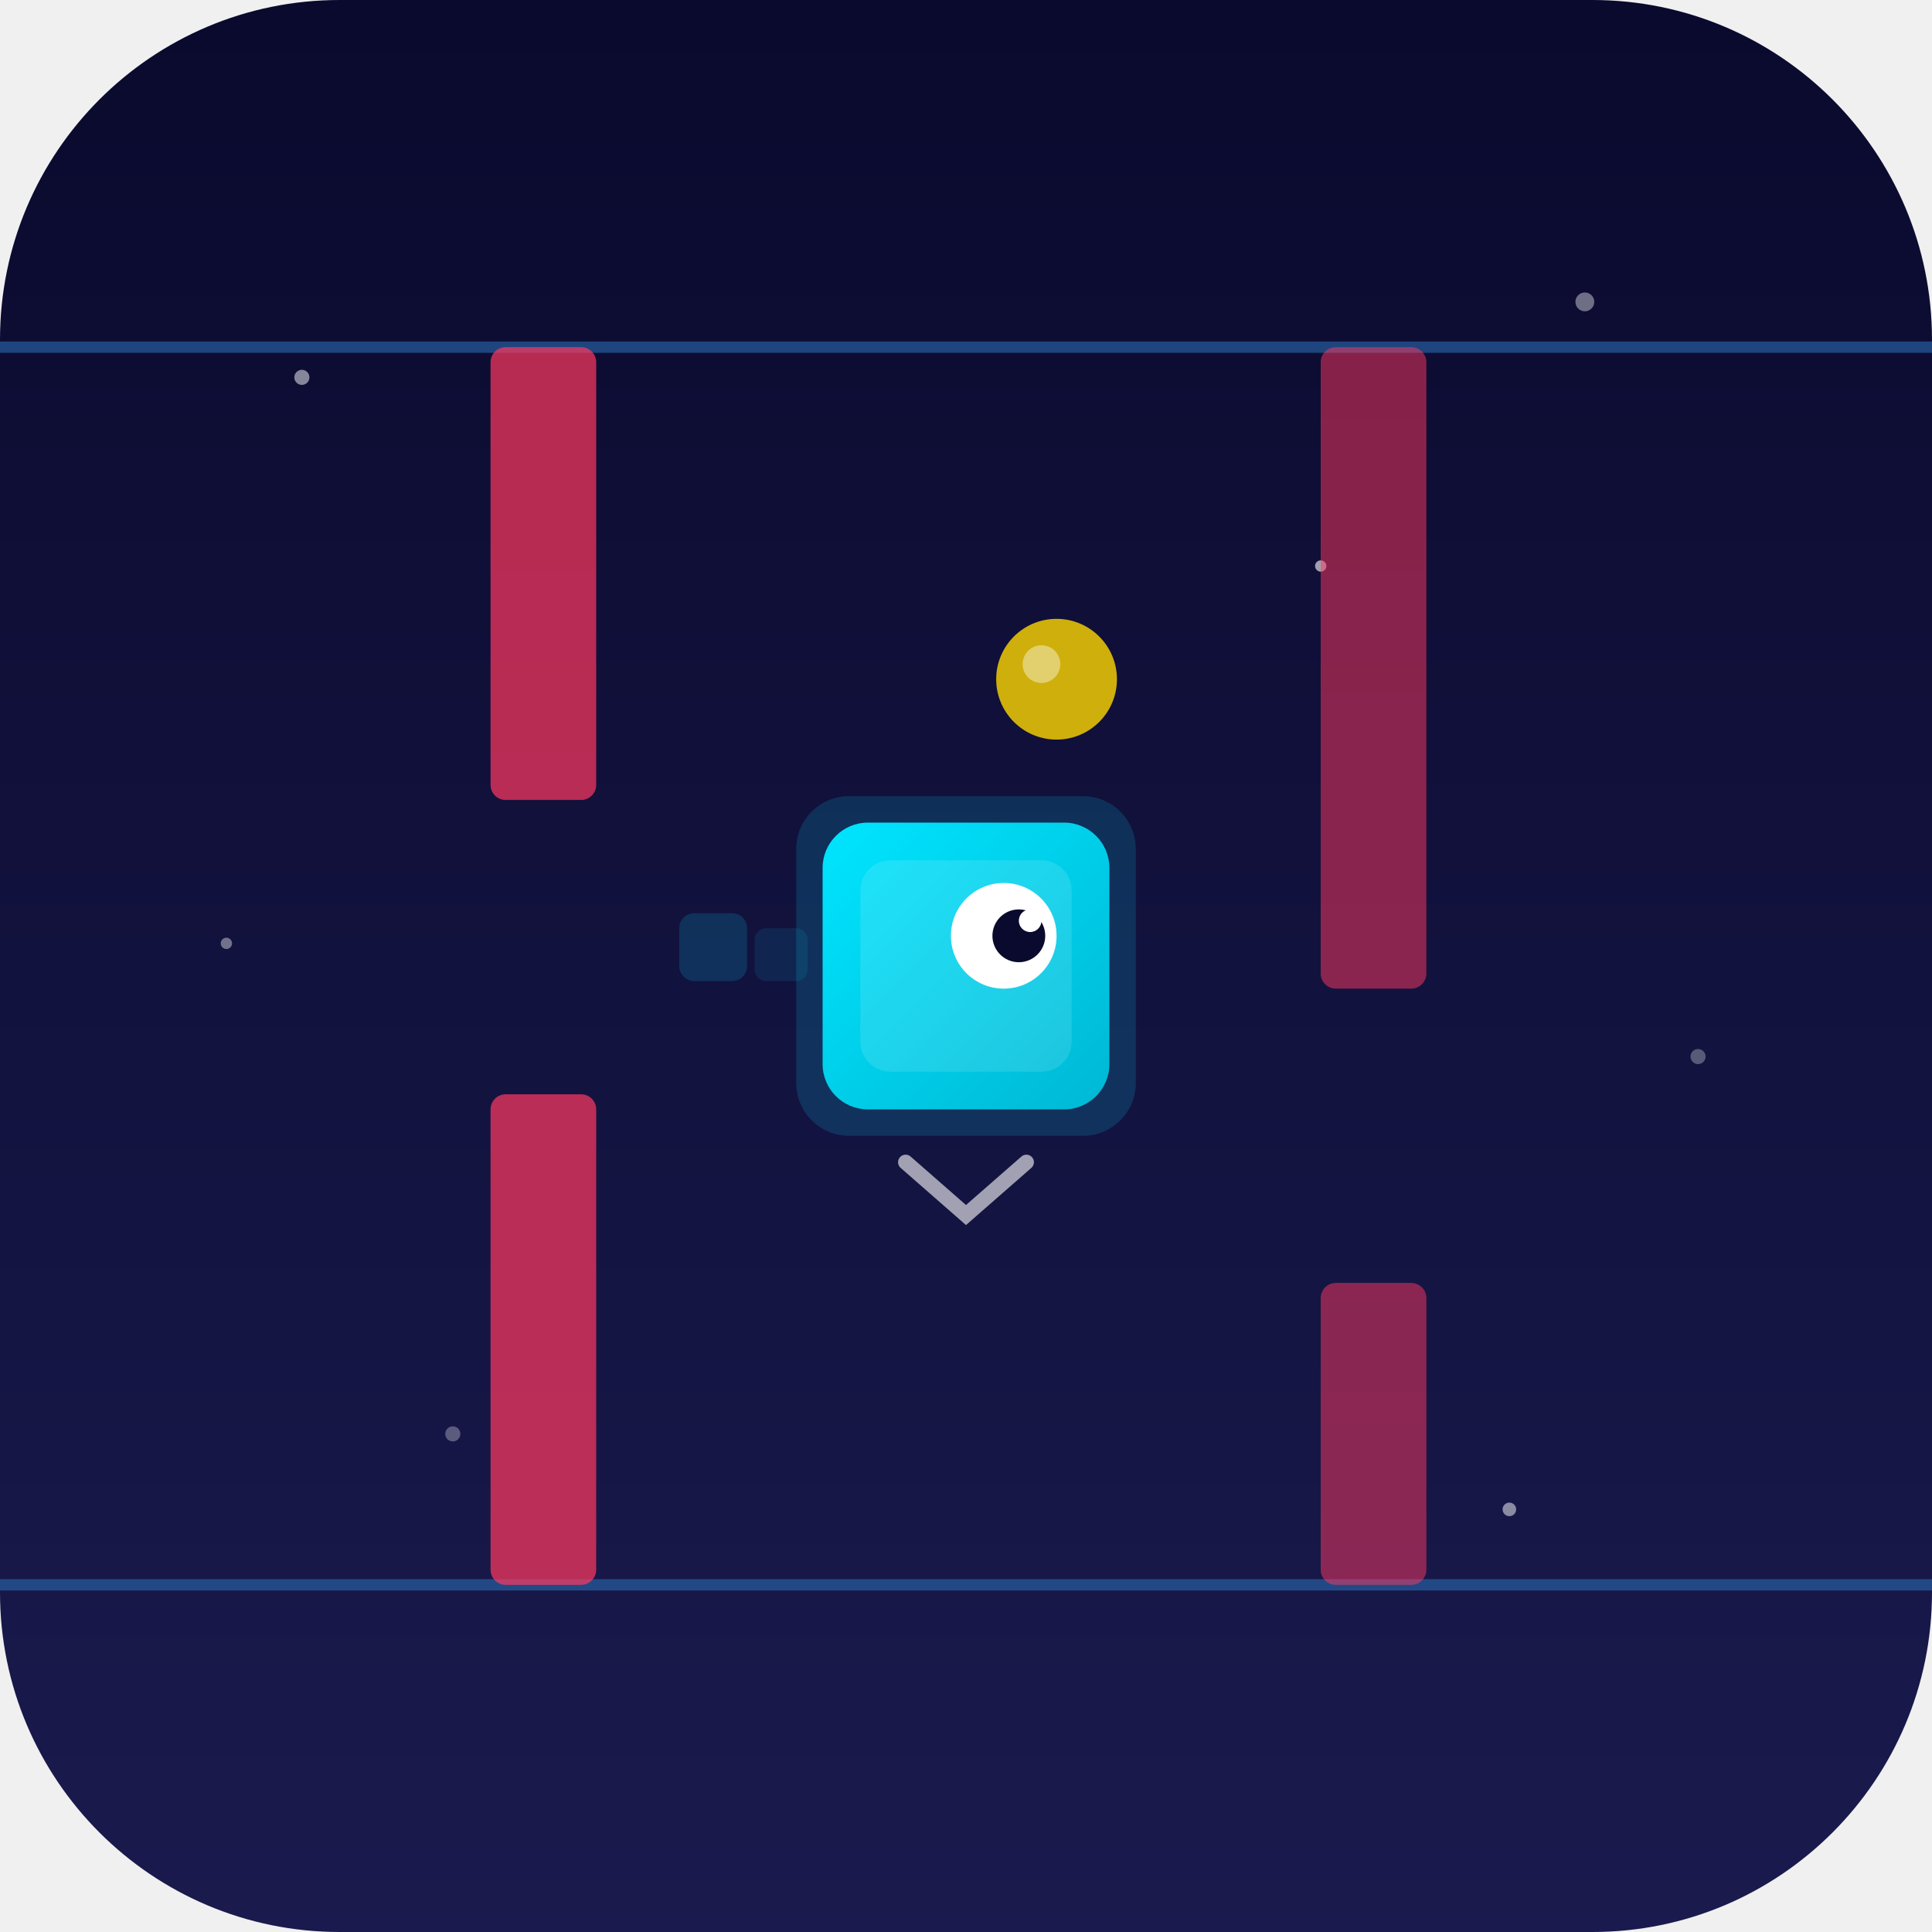
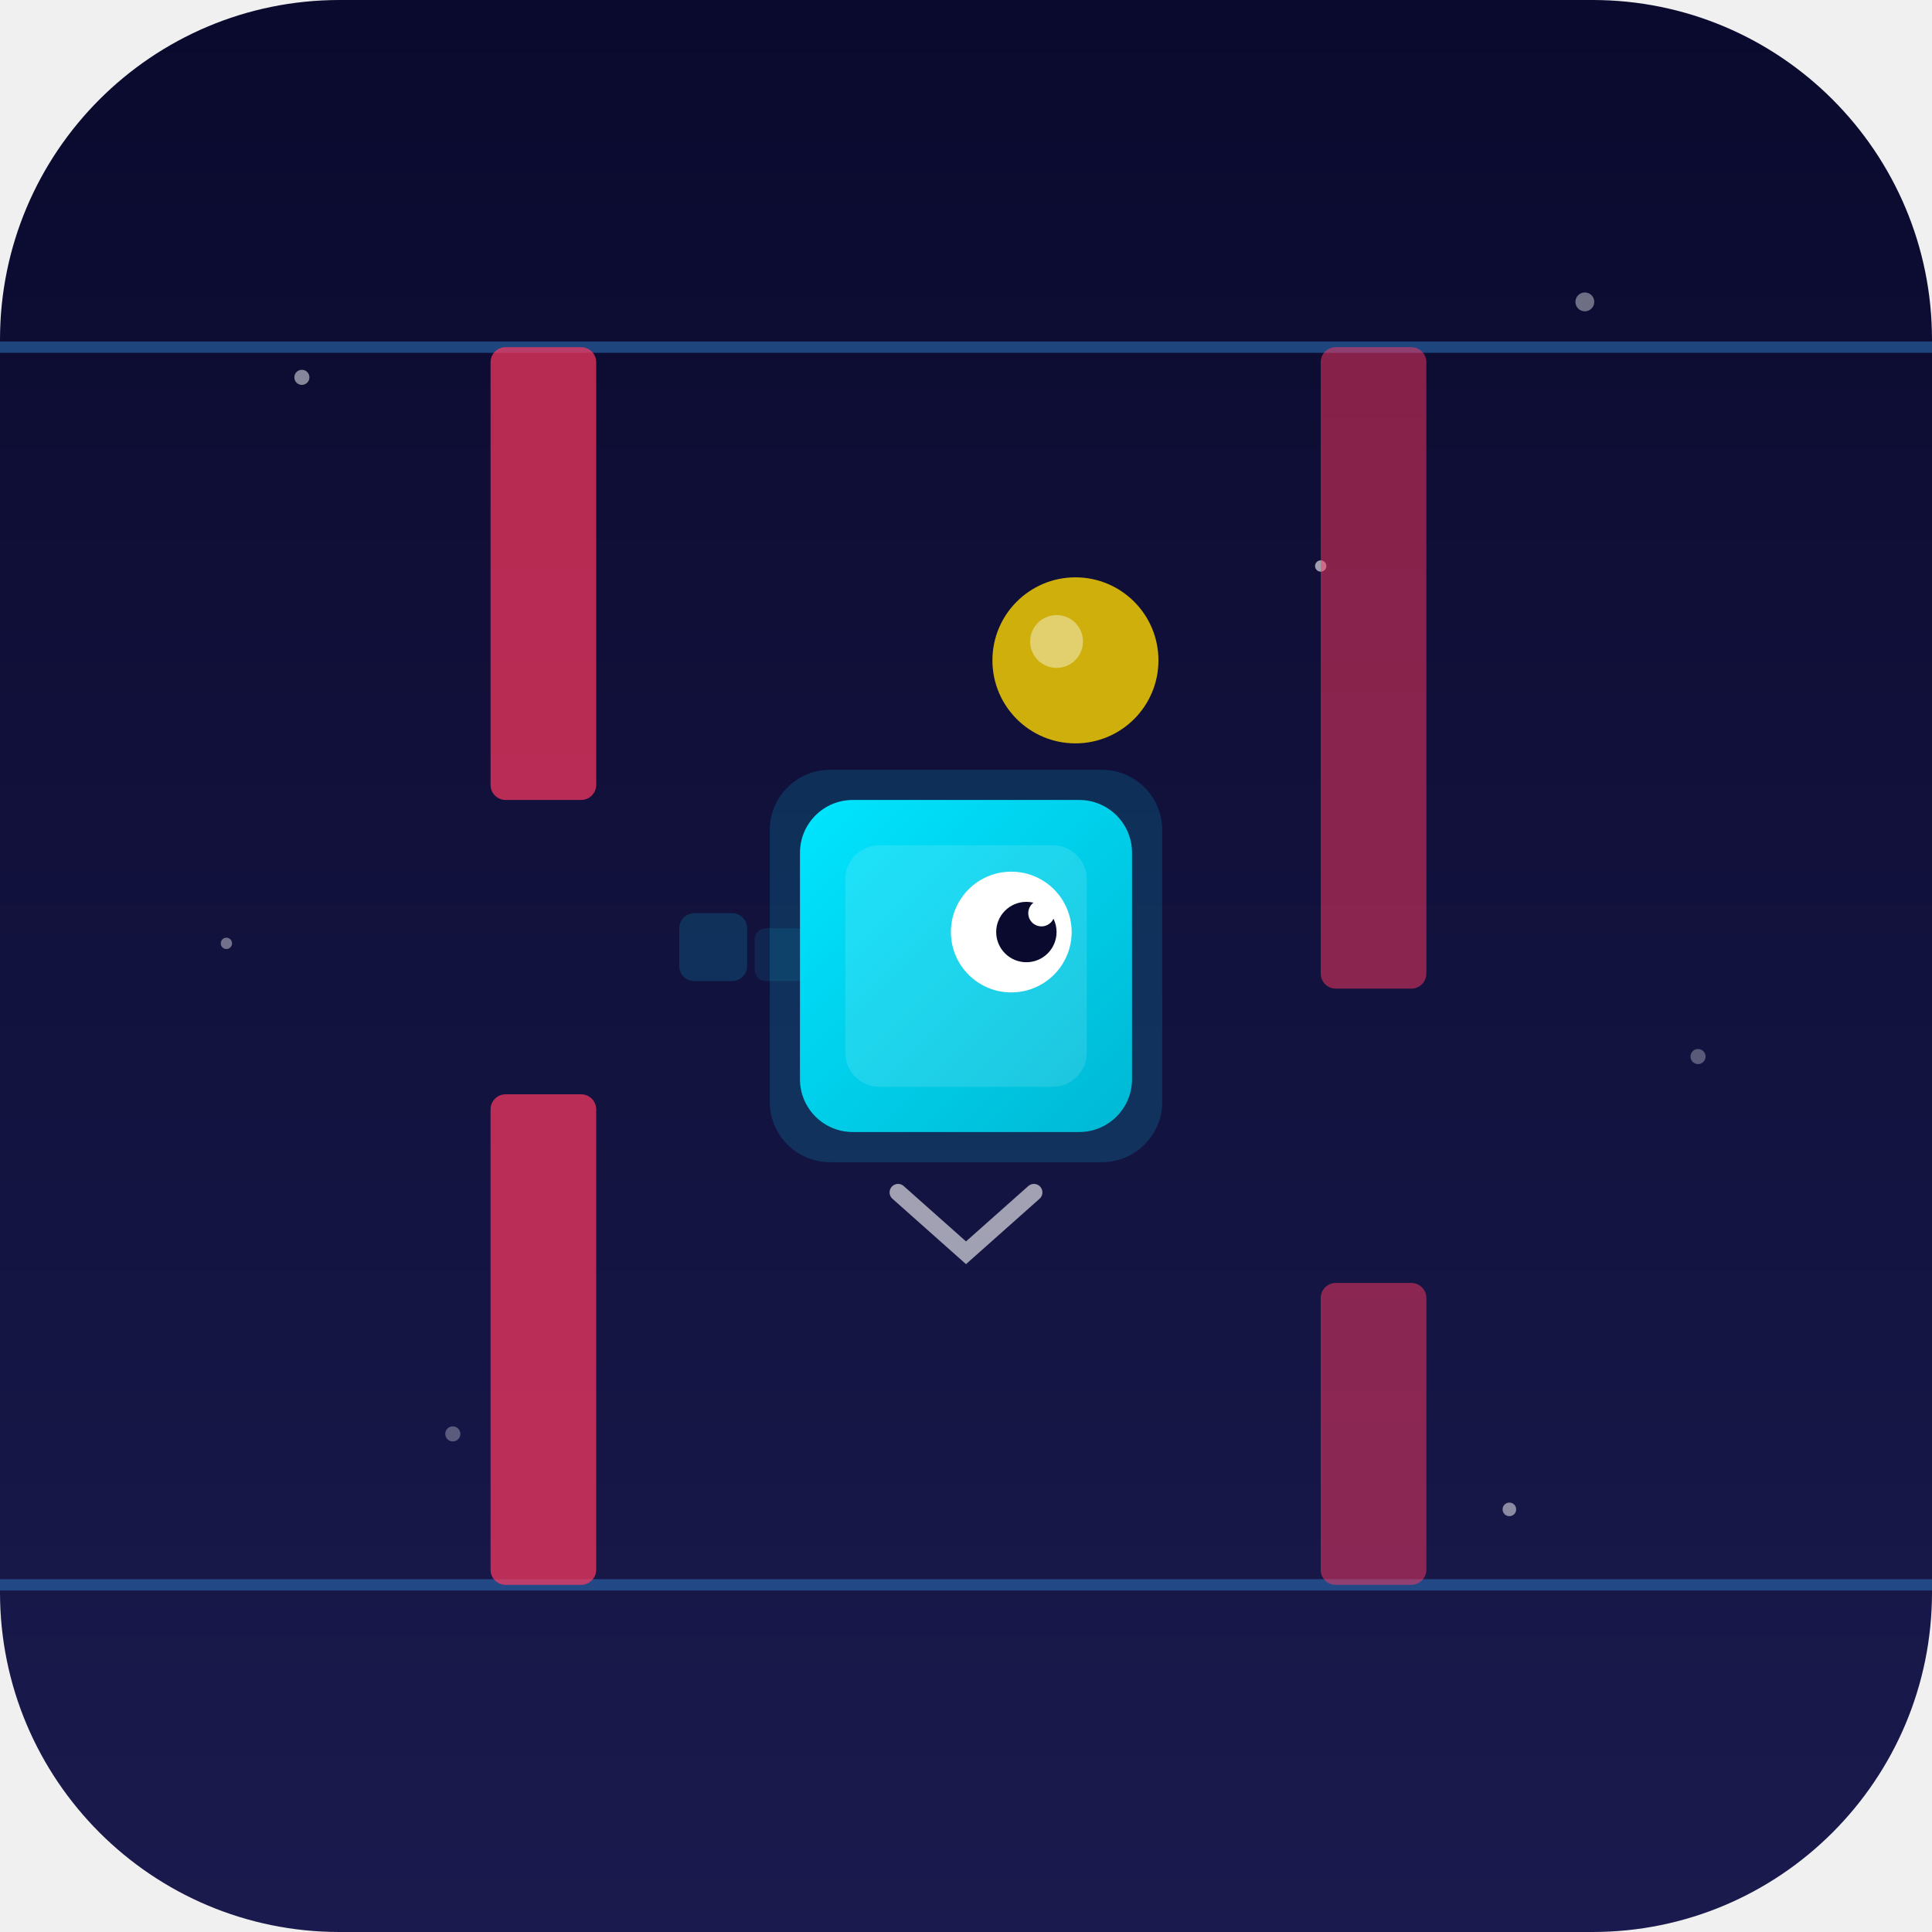
<svg xmlns="http://www.w3.org/2000/svg" viewBox="0 0 512 512">
  <defs>
    <linearGradient id="bg" x1="0%" y1="0%" x2="0%" y2="100%">
      <stop offset="0%" style="stop-color:#0a0a2e" />
      <stop offset="100%" style="stop-color:#1a1a4e" />
    </linearGradient>
    <linearGradient id="player" x1="0%" y1="0%" x2="100%" y2="100%">
      <stop offset="0%" style="stop-color:#00e5ff" />
      <stop offset="100%" style="stop-color:#00b8d4" />
    </linearGradient>
  </defs>
  <rect width="512" height="512" rx="90" fill="url(#bg)" />
  <circle cx="80" cy="100" r="2" fill="#fff" opacity="0.5" />
  <circle cx="420" cy="80" r="2.5" fill="#fff" opacity="0.4" />
  <circle cx="350" cy="150" r="1.5" fill="#fff" opacity="0.6" />
  <circle cx="120" cy="380" r="2" fill="#fff" opacity="0.3" />
  <circle cx="400" cy="400" r="1.8" fill="#fff" opacity="0.5" />
  <circle cx="60" cy="250" r="1.5" fill="#fff" opacity="0.4" />
  <circle cx="450" cy="280" r="2" fill="#fff" opacity="0.3" />
  <line x1="0" y1="420" x2="512" y2="420" stroke="#2a6aaf" stroke-width="3" opacity="0.6" />
  <line x1="0" y1="92" x2="512" y2="92" stroke="#2a6aaf" stroke-width="3" opacity="0.6" />
  <rect x="130" y="92" width="28" height="120" rx="4" fill="#ff3860" opacity="0.7" />
  <rect x="130" y="290" width="28" height="130" rx="4" fill="#ff3860" opacity="0.7" />
  <rect x="350" y="92" width="28" height="170" rx="4" fill="#ff3860" opacity="0.5" />
  <rect x="350" y="340" width="28" height="80" rx="4" fill="#ff3860" opacity="0.5" />
  <g transform="translate(256, 256)">
-     <rect x="-45" y="-45" width="90" height="90" rx="14" fill="#00e5ff" opacity="0.15" />
-     <rect x="-38" y="-38" width="76" height="76" rx="12" fill="url(#player)" />
-     <rect x="-28" y="-28" width="56" height="56" rx="8" fill="#fff" opacity="0.12" />
-     <circle cx="10" cy="-8" r="14" fill="#fff" />
-     <circle cx="14" cy="-8" r="7" fill="#0a0a2e" />
-     <circle cx="17" cy="-12" r="3" fill="#fff" />
-     <path d="M-16 52 L0 66 L16 52" stroke="#fff" stroke-width="4" fill="none" stroke-linecap="round" opacity="0.6" />
+     <rect x="-52" y="-52" width="104" height="104" rx="16" fill="#00e5ff" opacity="0.15" />
+     <rect x="-44" y="-44" width="88" height="88" rx="14" fill="url(#player)" />
+     <rect x="-32" y="-32" width="64" height="64" rx="9" fill="#fff" opacity="0.12" />
+     <circle cx="12" cy="-9" r="16" fill="#fff" />
+     <circle cx="16" cy="-9" r="8" fill="#0a0a2e" />
+     <circle cx="20" cy="-14" r="3.5" fill="#fff" />
+     <path d="M-18 60 L0 76 L18 60" stroke="#fff" stroke-width="4.5" fill="none" stroke-linecap="round" opacity="0.6" />
  </g>
-   <circle cx="280" cy="180" r="16" fill="#ffd700" opacity="0.8" />
-   <circle cx="276" cy="176" r="5" fill="#fff" opacity="0.4" />
+   <circle cx="285" cy="175" r="22" fill="#ffd700" opacity="0.8" />
+   <circle cx="280" cy="170" r="7" fill="#fff" opacity="0.4" />
  <rect x="180" y="242" width="18" height="18" rx="4" fill="#00e5ff" opacity="0.15" />
  <rect x="200" y="246" width="14" height="14" rx="3" fill="#00e5ff" opacity="0.1" />
</svg>
